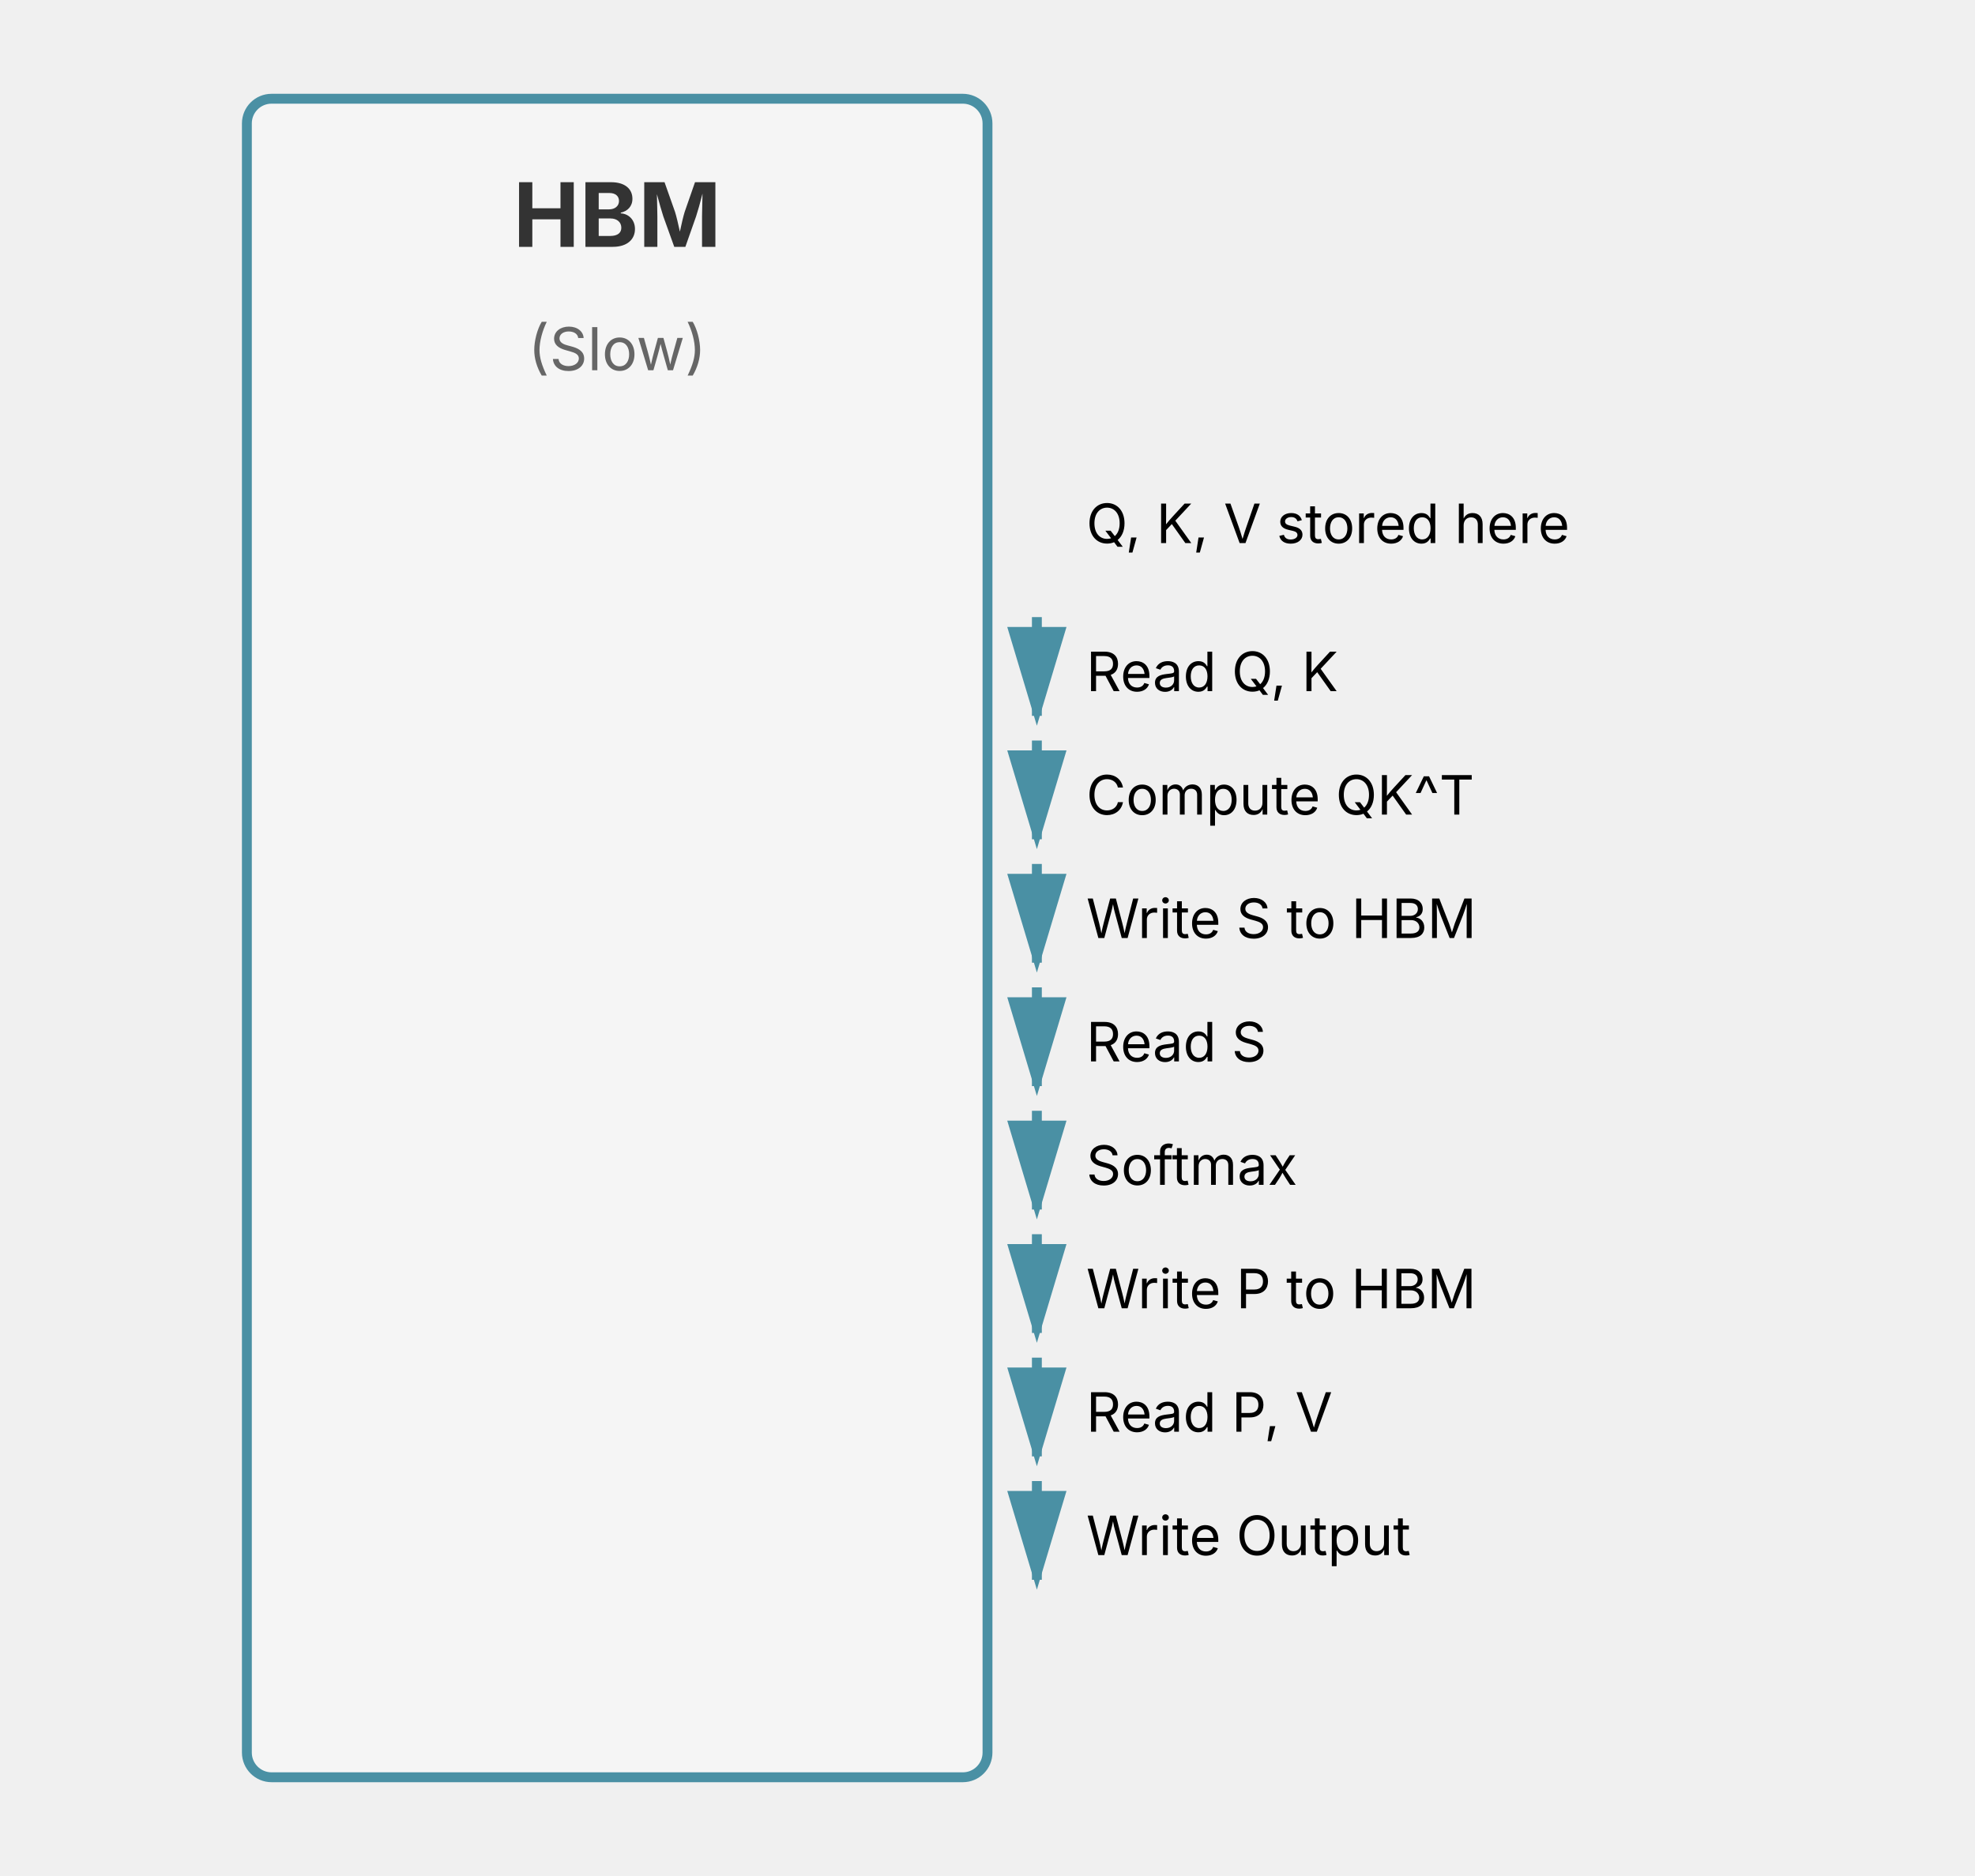
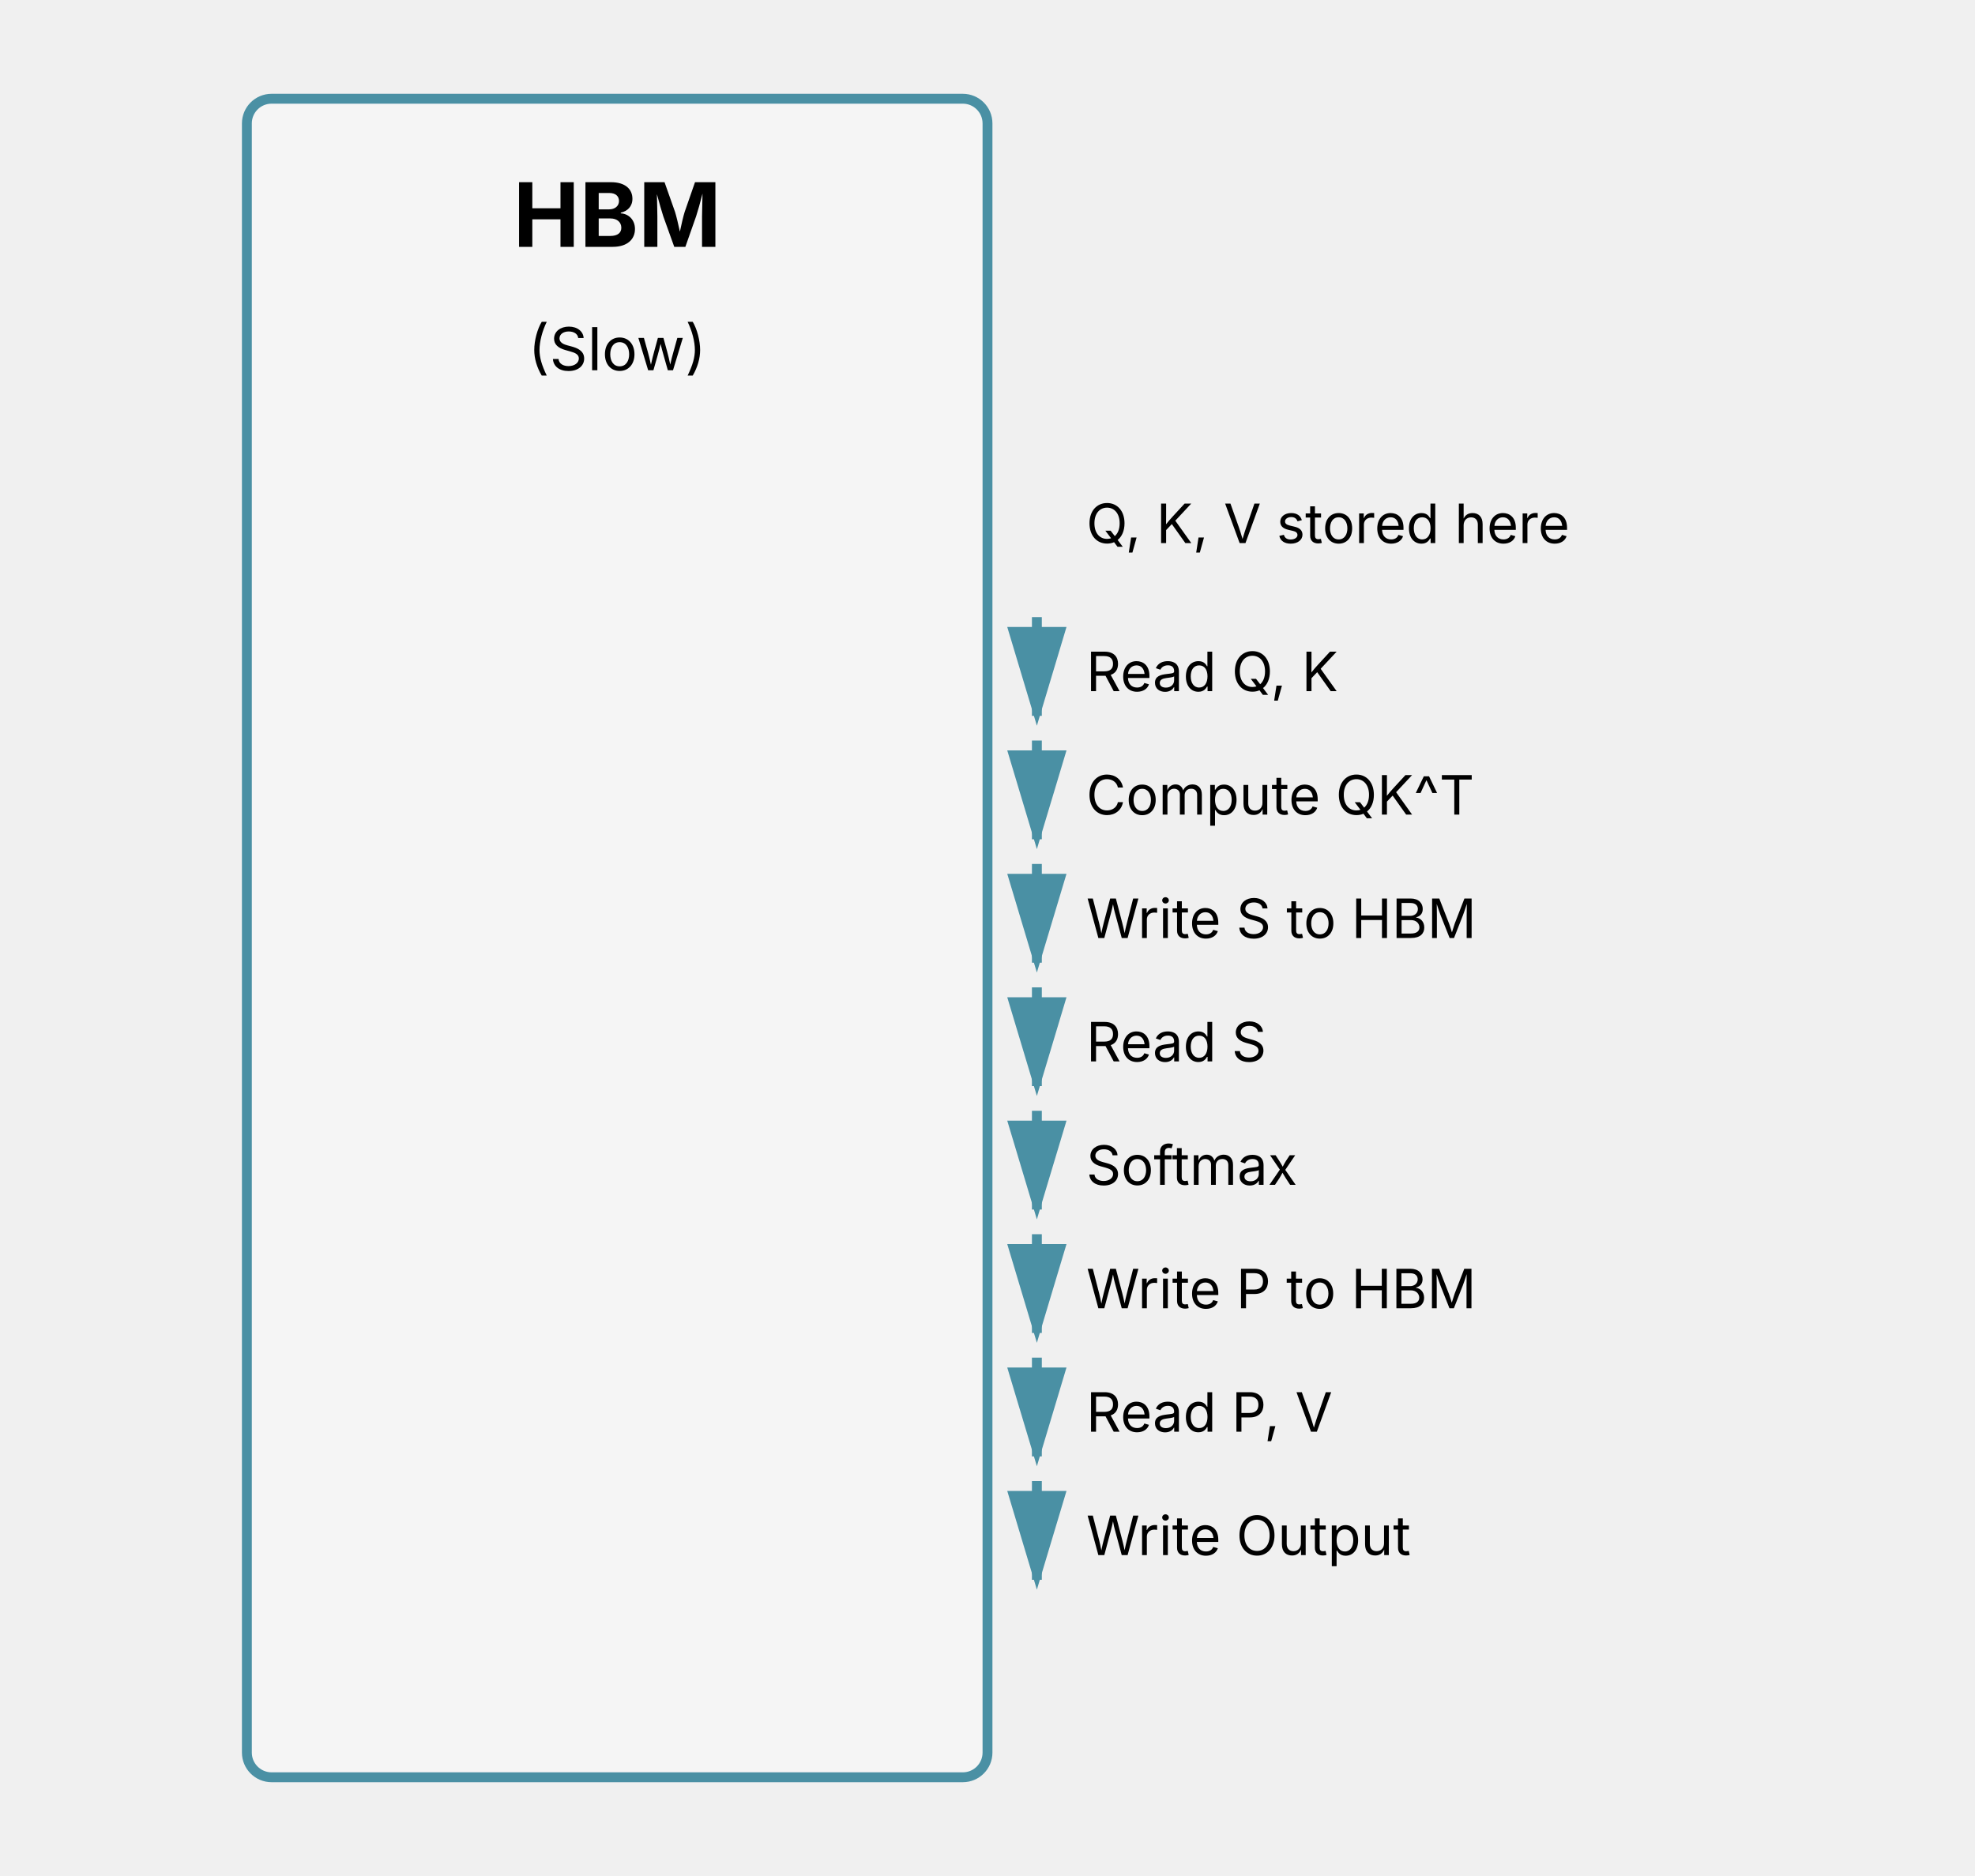
<svg xmlns="http://www.w3.org/2000/svg" viewBox="0 0 400 380" style="max-width: 400px; margin: 20px 0;">
  <style>
    /* Light mode (default) */
    text { fill: #000000; }
    .axis-text { fill: #000000; }
    .label-text { fill: #666666; }
    line[stroke="#333"] { stroke: #333333; }
+     .bg-box { fill: #f5f5f5; }

    /* Dark mode */
    @media (prefers-color-scheme: dark) {
      text { fill: #ffffff; }
      .axis-text { fill: #ffffff; }
      .label-text { fill: #cccccc; }
      line[stroke="#333"] { stroke: #cccccc; }
+       .bg-box { fill: #2d2d2d; }

      /* Keep white text white in dark mode (for colored backgrounds) */
      text[fill="#fff"],
      text[fill="#ffffff"],
      text[fill="white"] {
        fill: #ffffff;
      }

      /* Keep colored text readable in dark mode */
      text[fill="#E57373"] { fill: #ef5350; }
      text[fill="#81C784"] { fill: #66bb6a; }
      text[fill="#FFB74D"] { fill: #ffa726; }
      text[fill="#4A90A4"] { fill: #4fc3f7; }
    }
  </style>
-   <rect x="50" y="20" width="150" height="340" fill="#f5f5f5" stroke="#4A90A4" stroke-width="2" rx="5" />
-   <text x="125" y="50" font-family="system-ui, -apple-system, sans-serif" font-size="18" font-weight="bold" style="fill: #333 !important" text-anchor="middle">HBM</text>
-   <text x="125" y="75" font-family="system-ui, -apple-system, sans-serif" font-size="12" style="fill: #666 !important" text-anchor="middle">(Slow)</text>
+   <rect x="50" y="20" width="150" height="340" class="bg-box" stroke="#4A90A4" stroke-width="2" rx="5" />
+   <text x="125" y="50" font-family="system-ui, -apple-system, sans-serif" font-size="18" font-weight="bold" fill="#333" text-anchor="middle">HBM</text>
+   <text x="125" y="75" font-family="system-ui, -apple-system, sans-serif" font-size="12" fill="#666" text-anchor="middle">(Slow)</text>
  <text x="220" y="110" font-family="system-ui, -apple-system, sans-serif" font-size="11" fill="#333">Q, K, V stored here</text>
  <line x1="210" y1="125" x2="210" y2="145" stroke="#4A90A4" stroke-width="2" marker-end="url(#arrowhead)" />
  <text x="220" y="140" font-family="system-ui, -apple-system, sans-serif" font-size="11" fill="#333">Read Q, K</text>
  <line x1="210" y1="150" x2="210" y2="170" stroke="#4A90A4" stroke-width="2" marker-end="url(#arrowhead)" />
  <text x="220" y="165" font-family="system-ui, -apple-system, sans-serif" font-size="11" fill="#333">Compute QK^T</text>
  <line x1="210" y1="175" x2="210" y2="195" stroke="#4A90A4" stroke-width="2" marker-end="url(#arrowhead)" />
  <text x="220" y="190" font-family="system-ui, -apple-system, sans-serif" font-size="11" fill="#333">Write S to HBM</text>
  <line x1="210" y1="200" x2="210" y2="220" stroke="#4A90A4" stroke-width="2" marker-end="url(#arrowhead)" />
  <text x="220" y="215" font-family="system-ui, -apple-system, sans-serif" font-size="11" fill="#333">Read S</text>
  <line x1="210" y1="225" x2="210" y2="245" stroke="#4A90A4" stroke-width="2" marker-end="url(#arrowhead)" />
  <text x="220" y="240" font-family="system-ui, -apple-system, sans-serif" font-size="11" fill="#333">Softmax</text>
  <line x1="210" y1="250" x2="210" y2="270" stroke="#4A90A4" stroke-width="2" marker-end="url(#arrowhead)" />
  <text x="220" y="265" font-family="system-ui, -apple-system, sans-serif" font-size="11" fill="#333">Write P to HBM</text>
  <line x1="210" y1="275" x2="210" y2="295" stroke="#4A90A4" stroke-width="2" marker-end="url(#arrowhead)" />
  <text x="220" y="290" font-family="system-ui, -apple-system, sans-serif" font-size="11" fill="#333">Read P, V</text>
  <line x1="210" y1="300" x2="210" y2="320" stroke="#4A90A4" stroke-width="2" marker-end="url(#arrowhead)" />
  <text x="220" y="315" font-family="system-ui, -apple-system, sans-serif" font-size="11" fill="#333">Write Output</text>
  <defs>
    <marker id="arrowhead" markerWidth="10" markerHeight="10" refX="9" refY="3" orient="auto">
      <polygon points="0 0, 10 3, 0 6" fill="#4A90A4" />
    </marker>
  </defs>
</svg>
